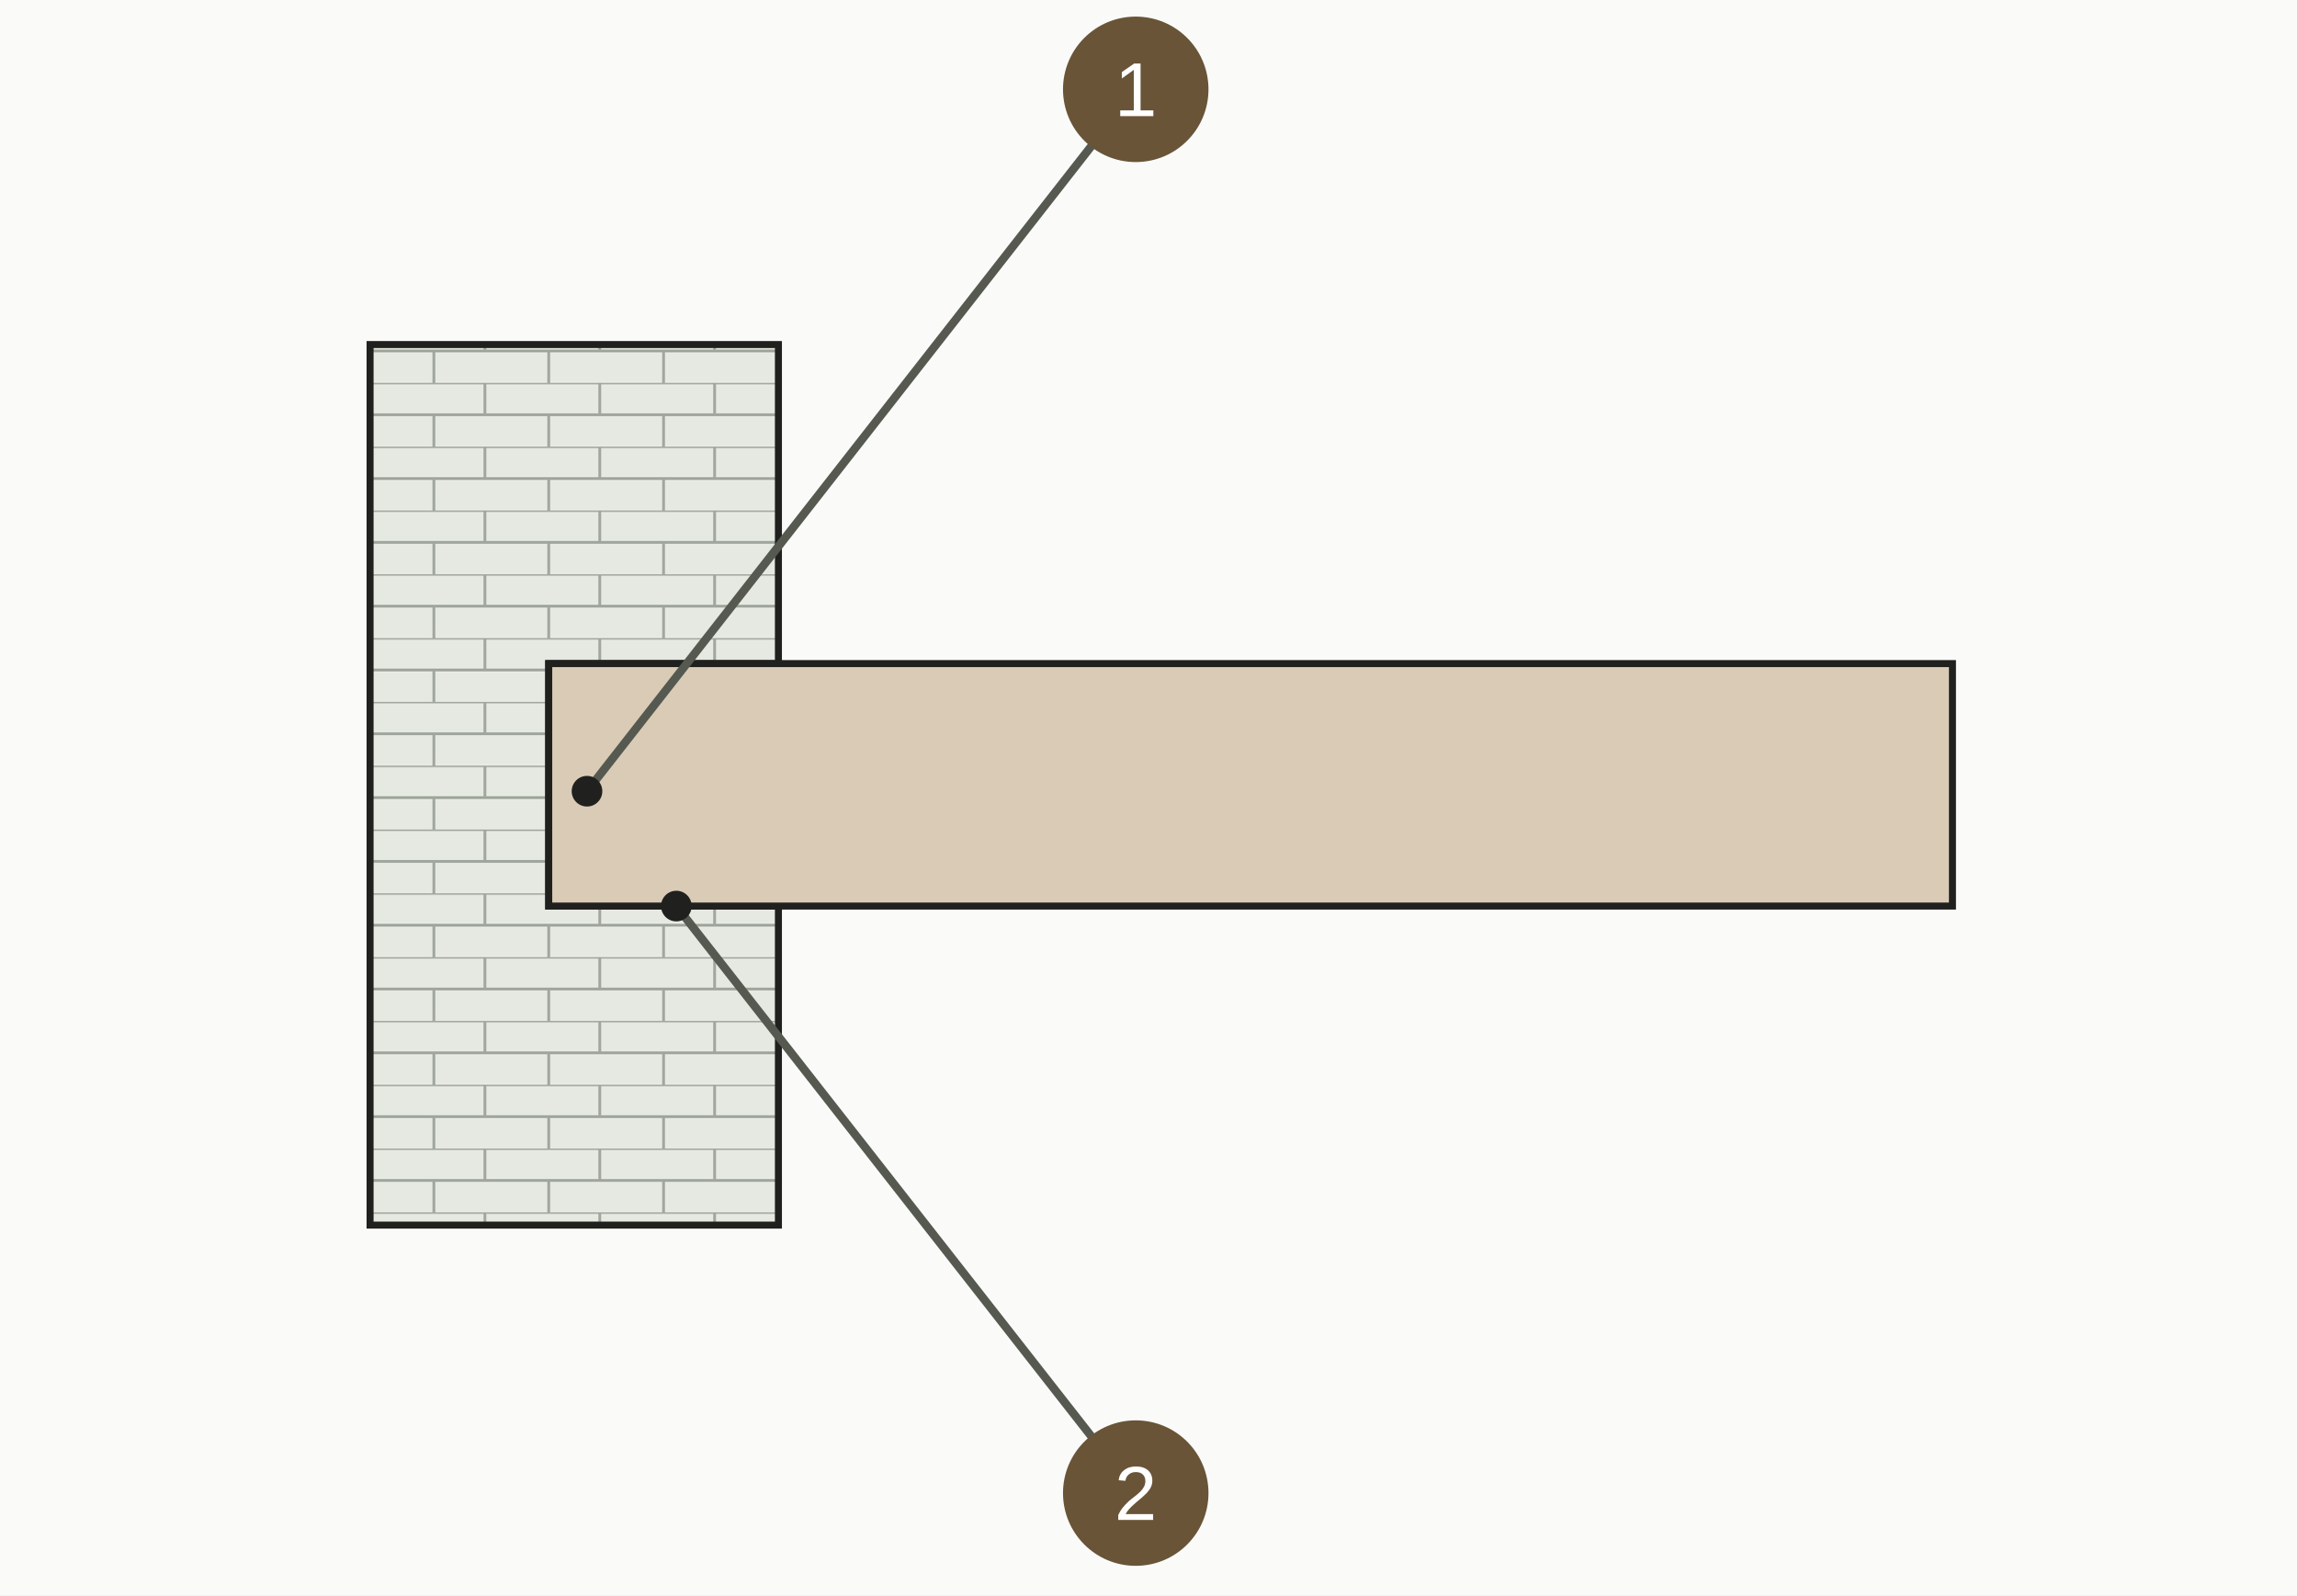
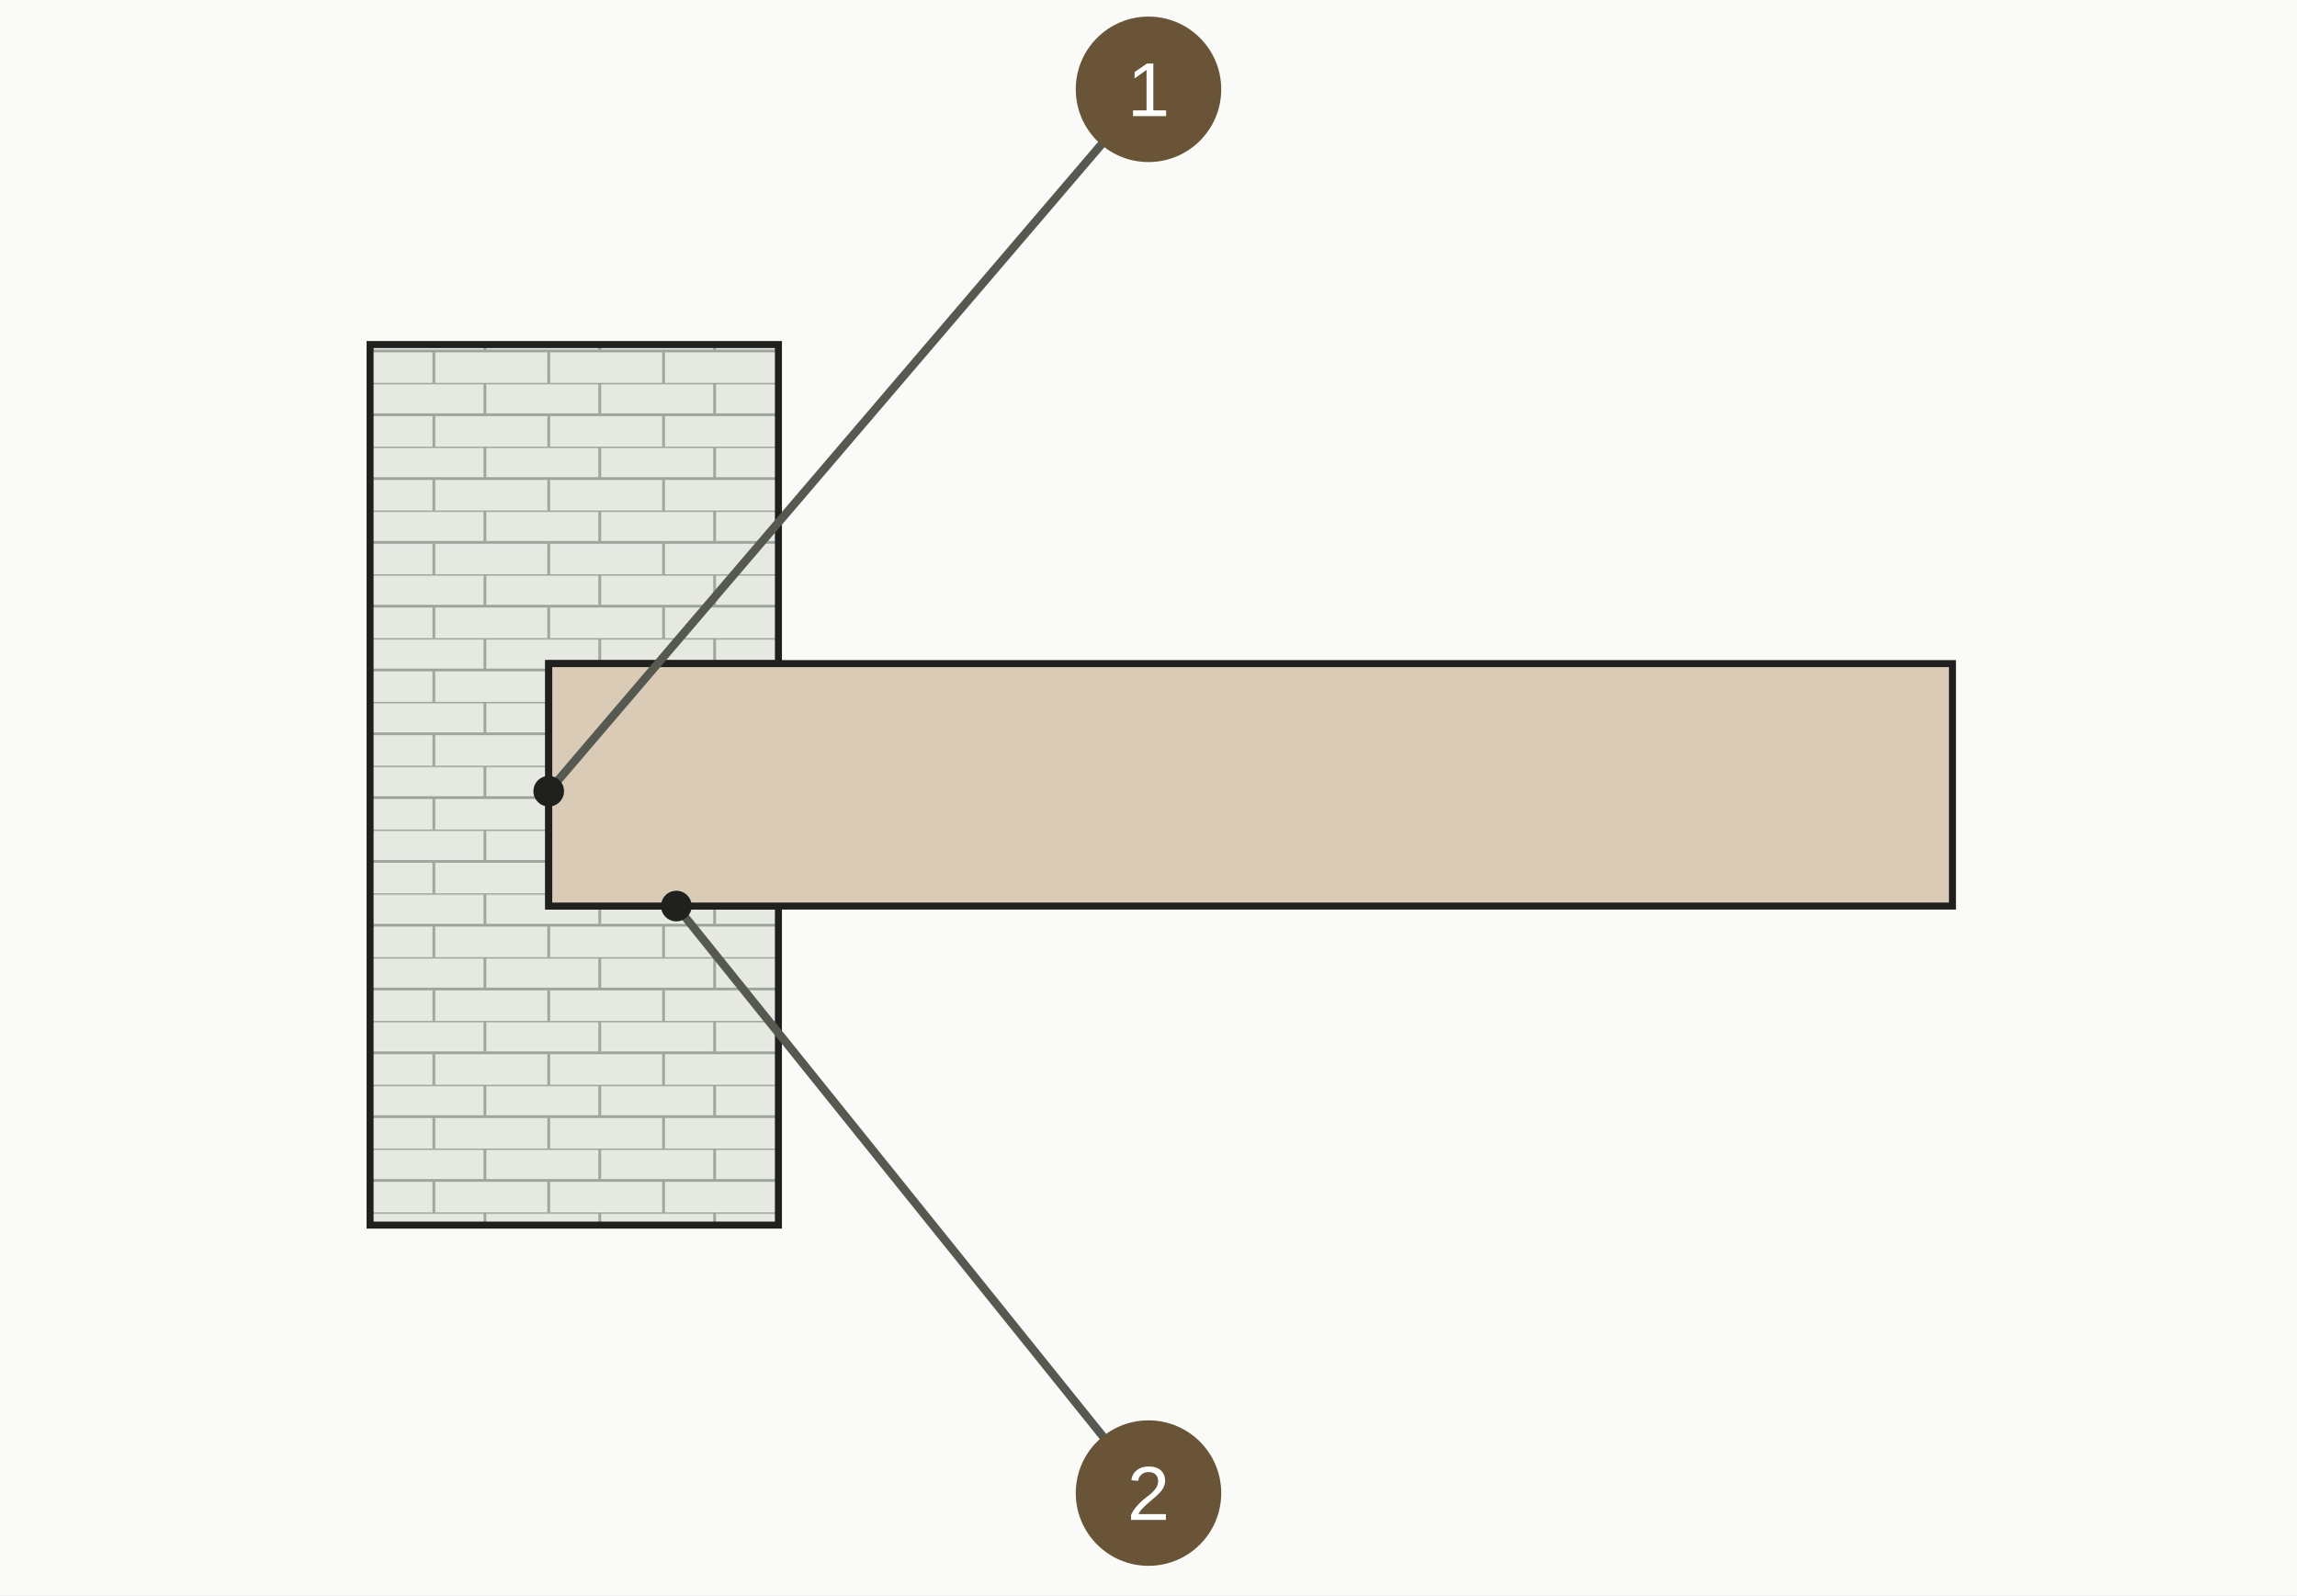
<svg xmlns="http://www.w3.org/2000/svg" viewBox="0 0 180 125" role="img">
  <defs>
    <pattern id="daek-0-mur" width="9" height="5" patternUnits="userSpaceOnUse">
      <rect width="9" height="5" fill="#e6e9e2" />
      <path d="M0 0H9 M0 2.5H9 M2 0V2.5 M7 2.5V5" stroke="#a1a79d" stroke-width=".22" fill="none" />
    </pattern>
    <pattern id="daek-0-uld" width="5" height="6" patternUnits="userSpaceOnUse">
      <rect width="5" height="6" fill="#ece3cc" />
      <path d="M0 6L2.5 0L5 6" stroke="#a89a76" stroke-width=".25" fill="none" />
    </pattern>
    <pattern id="daek-0-tilfoejet" width="4" height="4" patternUnits="userSpaceOnUse">
      <rect width="4" height="4" fill="#eddcba" />
      <path d="M0 4L4 0" stroke="#806747" stroke-width=".28" />
    </pattern>
  </defs>
  <rect width="180" height="125" fill="#fafbf9" />
  <path d="M29.000,96.000 L61.000,96.000 L61.000,71.000 L43.000,71.000 L43.000,52.000 L61.000,52.000 L61.000,27.000 L29.000,27.000Z" fill="url(#daek-0-mur)" fill-rule="evenodd" stroke="#20211e" stroke-width=".55" />
  <path d="M43.000,52.000 L43.000,71.000 L153.000,71.000 L153.000,52.000Z" fill="#d9cbb6" fill-rule="evenodd" stroke="#20211e" stroke-width=".55" />
  <g>
-     <path d="M89.0 7 L46 62" fill="none" stroke="#555950" stroke-width=".65" />
-     <circle cx="46" cy="62" r="1.2" fill="#20211e" />
-     <circle cx="89.0" cy="7" r="5.7" fill="#695437" />
-     <text x="89.0" y="9.1" text-anchor="middle" fill="white" font-size="6" font-family="Arial,sans-serif">1</text>
+     <path d="M90.0 7 L43 62" fill="none" stroke="#555950" stroke-width=".65" />
+     <circle cx="43" cy="62" r="1.2" fill="#20211e" />
+     <circle cx="90.0" cy="7" r="5.7" fill="#695437" />
+     <text x="90.0" y="9.1" text-anchor="middle" fill="white" font-size="6" font-family="Arial,sans-serif">1</text>
  </g>
  <g>
-     <path d="M89.0 117 L53 71" fill="none" stroke="#555950" stroke-width=".65" />
+     <path d="M90.0 117 L53 71" fill="none" stroke="#555950" stroke-width=".65" />
    <circle cx="53" cy="71" r="1.2" fill="#20211e" />
-     <circle cx="89.0" cy="117" r="5.7" fill="#695437" />
-     <text x="89.0" y="119.1" text-anchor="middle" fill="white" font-size="6" font-family="Arial,sans-serif">2</text>
+     <circle cx="90.0" cy="117" r="5.7" fill="#695437" />
+     <text x="90.0" y="119.1" text-anchor="middle" fill="white" font-size="6" font-family="Arial,sans-serif">2</text>
  </g>
</svg>
